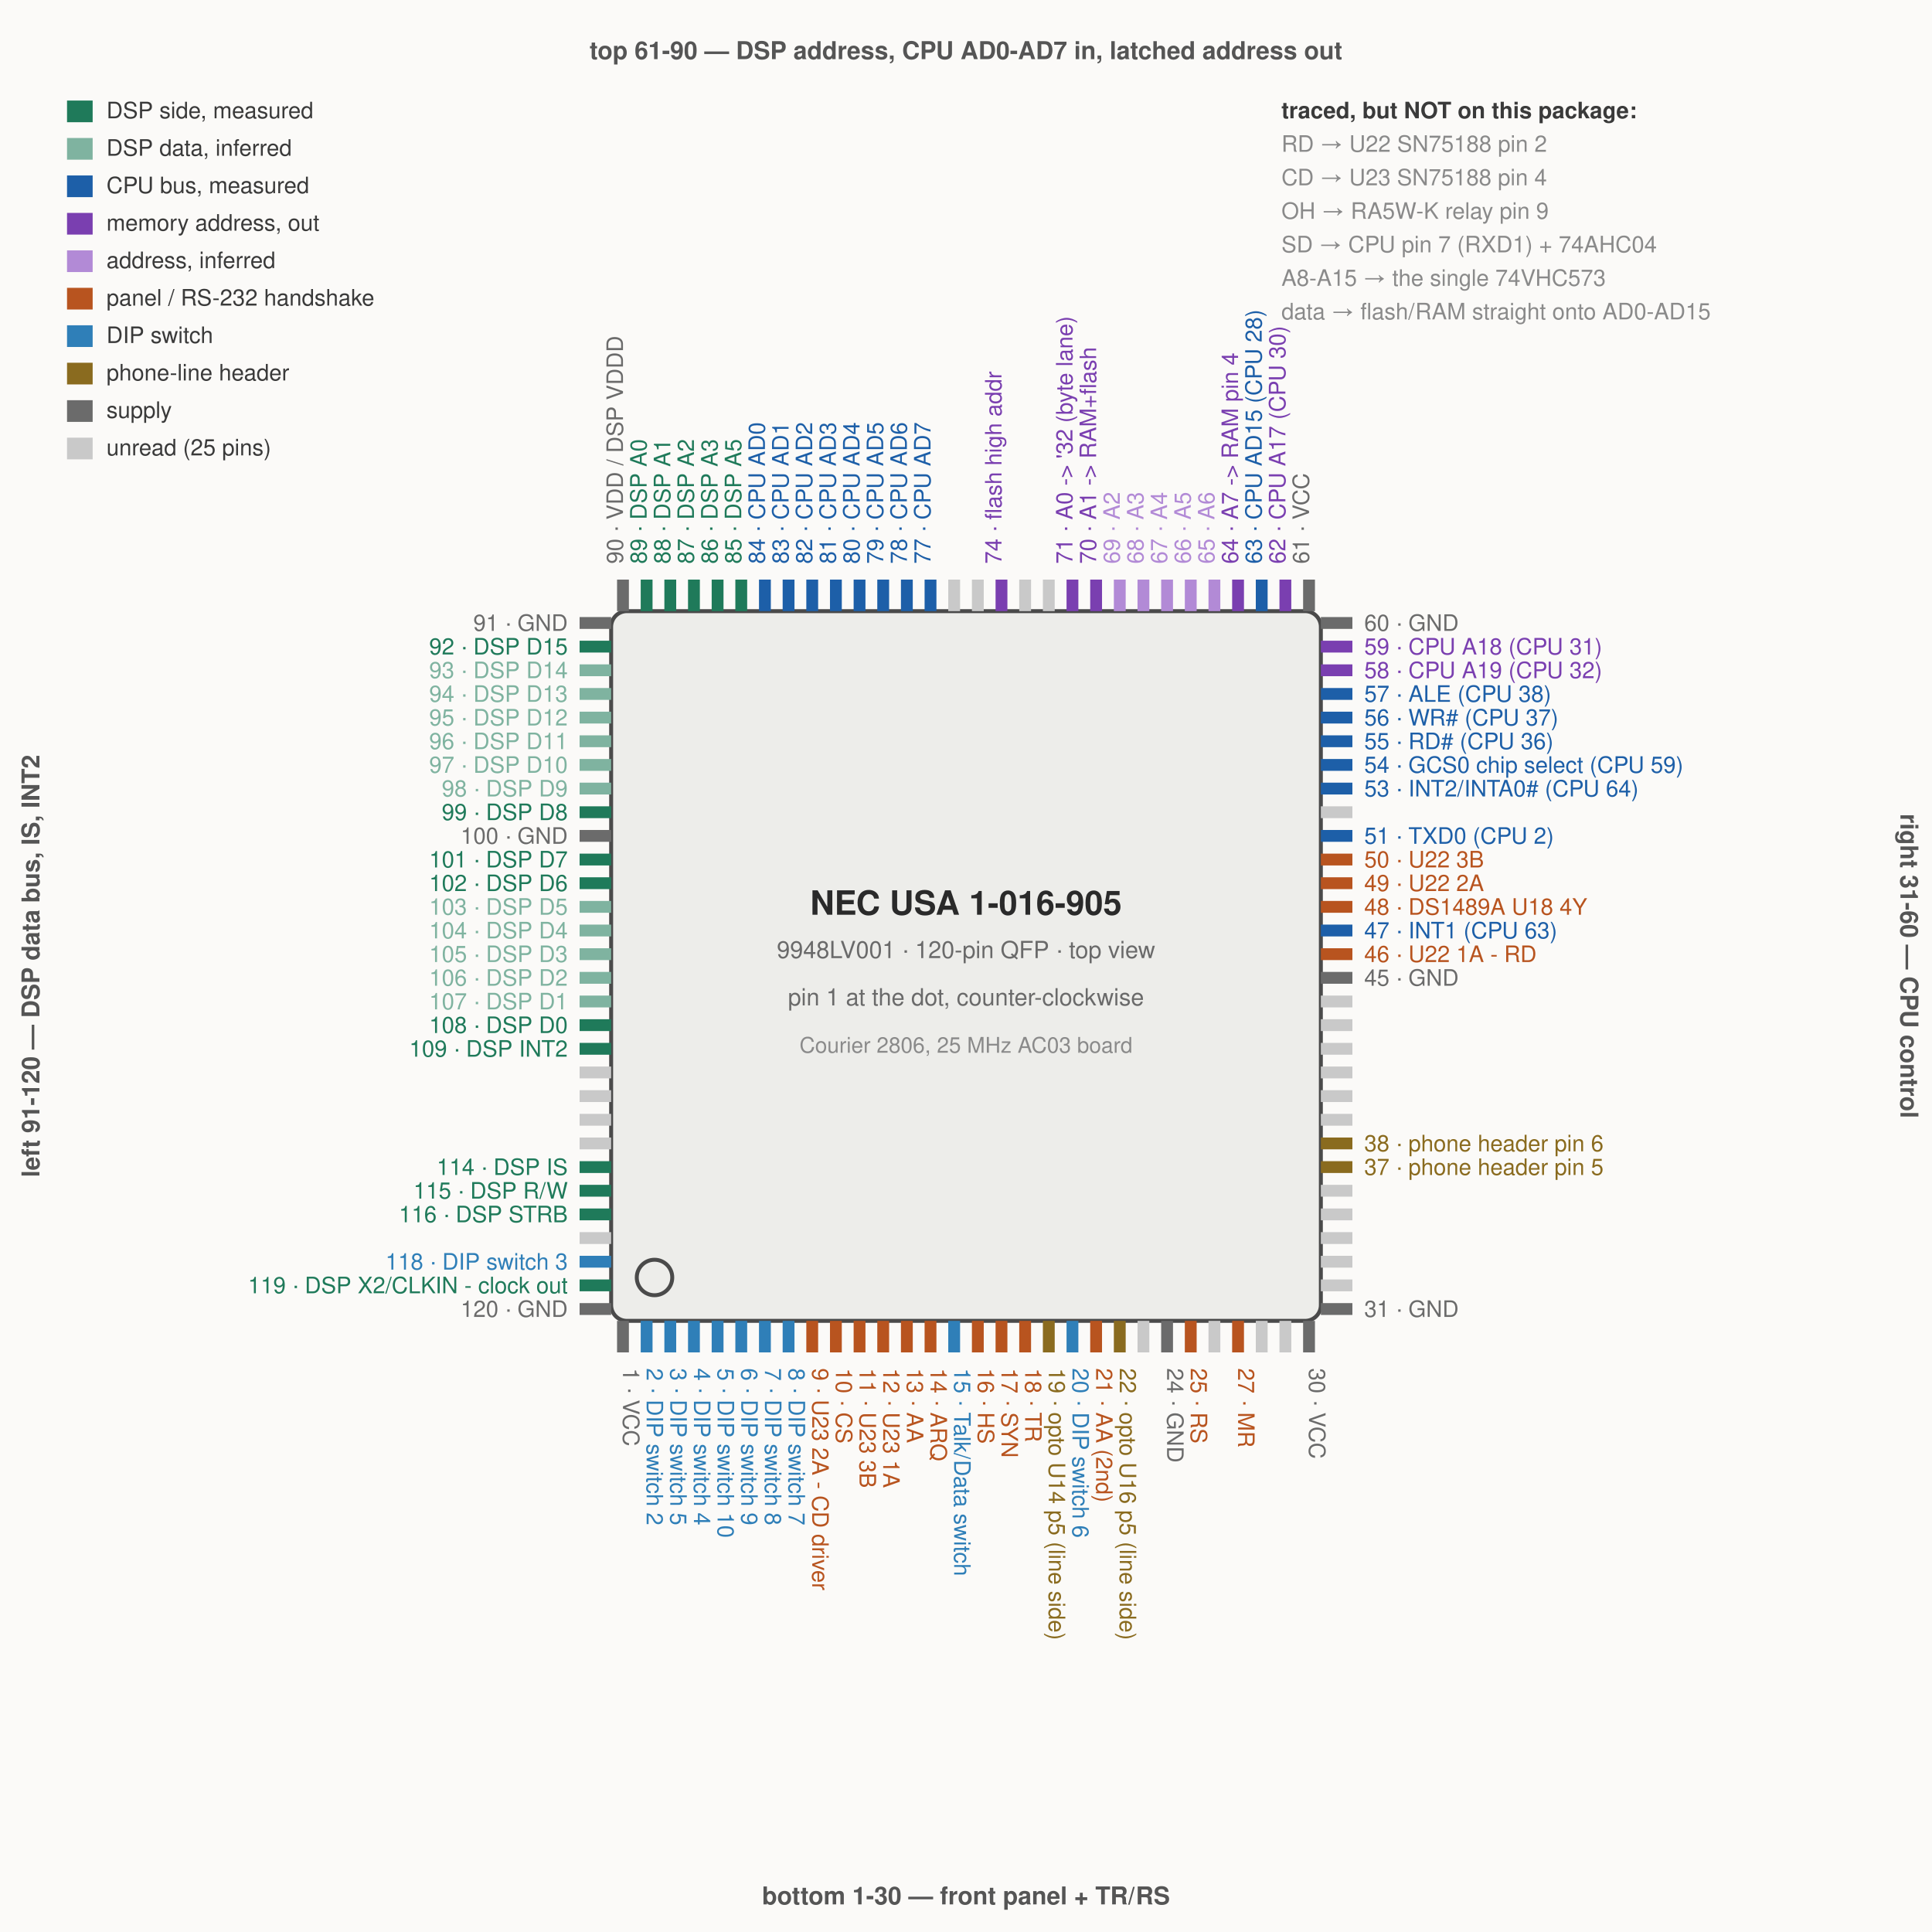
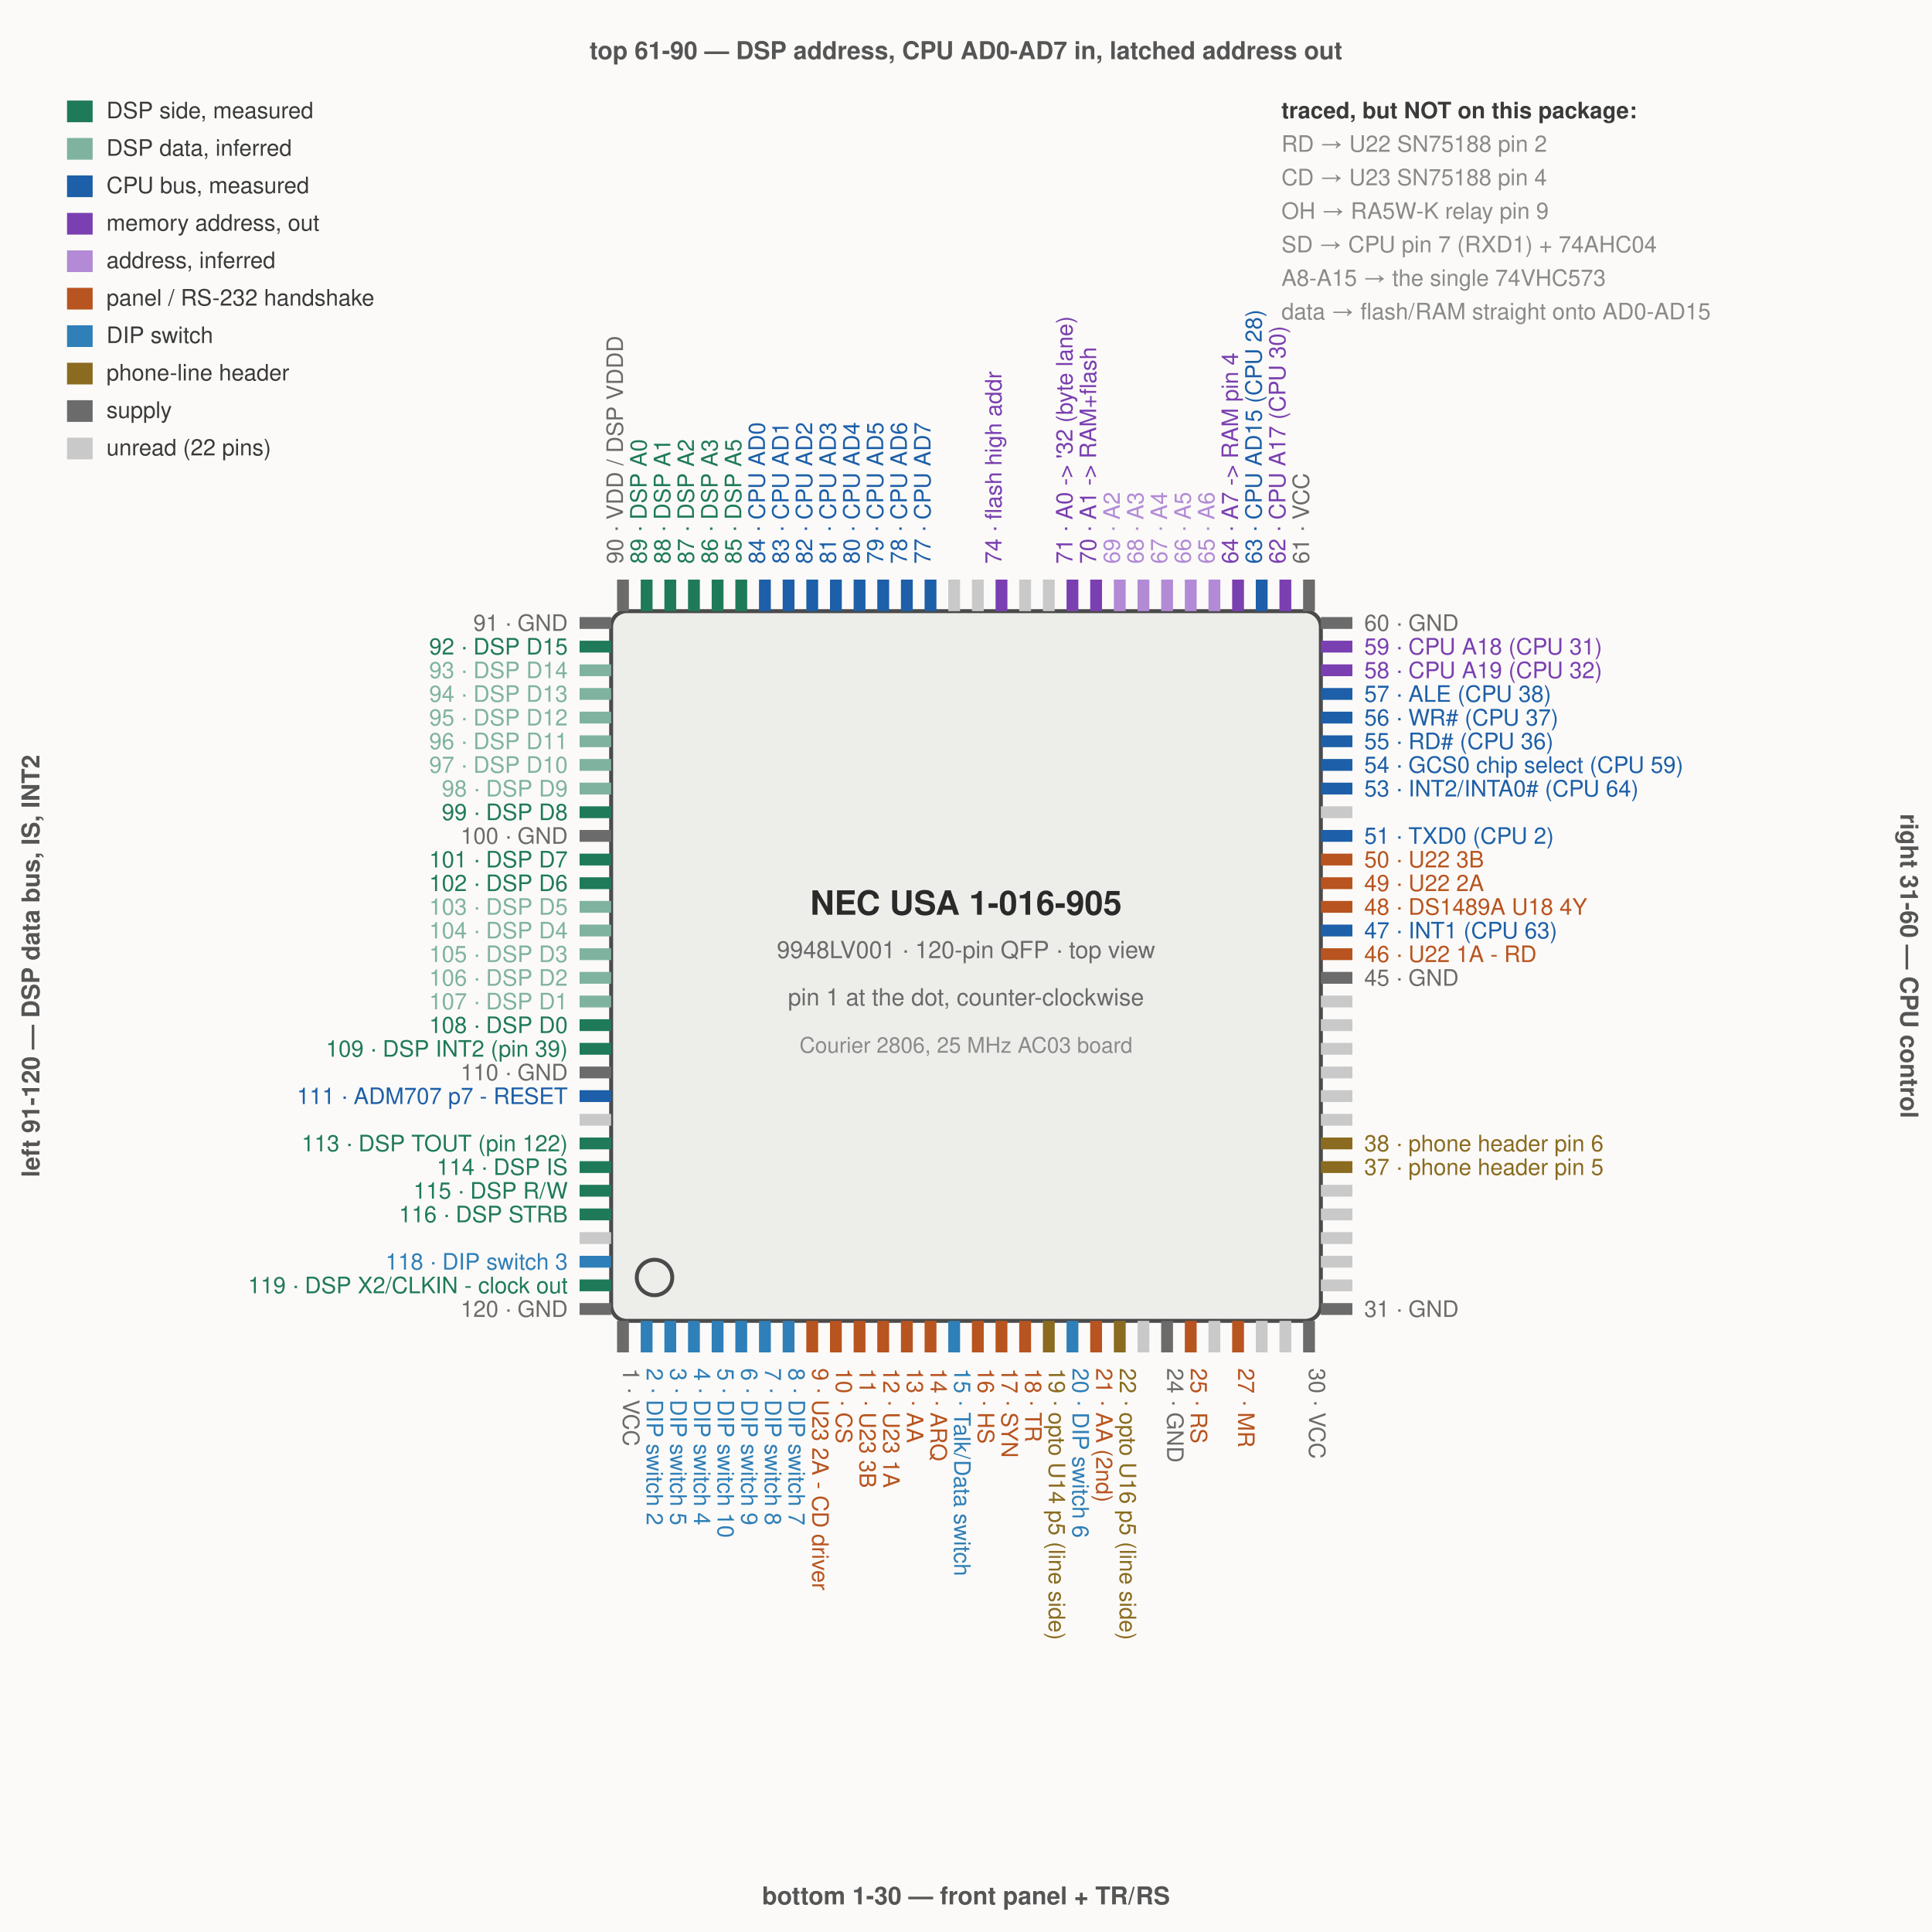
<svg xmlns="http://www.w3.org/2000/svg" viewBox="0 0 980 980" width="980" height="980" font-family="ui-sans-serif,Helvetica,Arial,sans-serif">
  <rect width="980" height="980" fill="#fbfaf8" />
  <rect x="310.0" y="310.0" width="360.0" height="360.0" rx="8" fill="#ededea" stroke="#4a4a4a" stroke-width="2" />
  <circle cx="332.0" cy="648.0" r="9" fill="none" stroke="#4a4a4a" stroke-width="2" />
  <text x="490.0" y="464.0" text-anchor="middle" font-size="17" font-weight="600" fill="#2a2a2a">NEC USA 1-016-905</text>
  <text x="490.0" y="486.0" text-anchor="middle" font-size="12" fill="#6a6a6a">9948LV001 · 120-pin QFP · top view</text>
  <text x="490.0" y="510.0" text-anchor="middle" font-size="12" fill="#6a6a6a">pin 1 at the dot, counter-clockwise</text>
  <text x="490.0" y="534.0" text-anchor="middle" font-size="11" fill="#8a8a8a">Courier 2806, 25 MHz AC03 board</text>
  <rect x="313.0" y="670.0" width="6.0" height="16.0" fill="#6b6b6b" />
  <text transform="translate(316.0,694.0) rotate(90)" font-size="11.5" fill="#6b6b6b">1 · VCC</text>
  <rect x="325.0" y="670.0" width="6.0" height="16.0" fill="#2f7fb8" />
  <text transform="translate(328.0,694.0) rotate(90)" font-size="11.5" fill="#2f7fb8">2 · DIP switch 2</text>
  <rect x="337.0" y="670.0" width="6.0" height="16.0" fill="#2f7fb8" />
  <text transform="translate(340.0,694.0) rotate(90)" font-size="11.5" fill="#2f7fb8">3 · DIP switch 5</text>
  <rect x="349.0" y="670.0" width="6.0" height="16.0" fill="#2f7fb8" />
  <text transform="translate(352.0,694.0) rotate(90)" font-size="11.5" fill="#2f7fb8">4 · DIP switch 4</text>
  <rect x="361.0" y="670.0" width="6.0" height="16.0" fill="#2f7fb8" />
  <text transform="translate(364.0,694.0) rotate(90)" font-size="11.5" fill="#2f7fb8">5 · DIP switch 10</text>
  <rect x="373.0" y="670.0" width="6.0" height="16.0" fill="#2f7fb8" />
  <text transform="translate(376.0,694.0) rotate(90)" font-size="11.5" fill="#2f7fb8">6 · DIP switch 9</text>
  <rect x="385.0" y="670.0" width="6.0" height="16.0" fill="#2f7fb8" />
  <text transform="translate(388.0,694.0) rotate(90)" font-size="11.5" fill="#2f7fb8">7 · DIP switch 8</text>
  <rect x="397.0" y="670.0" width="6.0" height="16.0" fill="#2f7fb8" />
  <text transform="translate(400.0,694.0) rotate(90)" font-size="11.5" fill="#2f7fb8">8 · DIP switch 7</text>
  <rect x="409.0" y="670.0" width="6.0" height="16.0" fill="#b8541f" />
  <text transform="translate(412.0,694.0) rotate(90)" font-size="11.5" fill="#b8541f">9 · U23 2A - CD driver</text>
  <rect x="421.0" y="670.0" width="6.0" height="16.0" fill="#b8541f" />
  <text transform="translate(424.0,694.0) rotate(90)" font-size="11.5" fill="#b8541f">10 · CS</text>
  <rect x="433.0" y="670.0" width="6.0" height="16.0" fill="#b8541f" />
  <text transform="translate(436.0,694.0) rotate(90)" font-size="11.5" fill="#b8541f">11 · U23 3B</text>
  <rect x="445.0" y="670.0" width="6.0" height="16.0" fill="#b8541f" />
  <text transform="translate(448.0,694.0) rotate(90)" font-size="11.5" fill="#b8541f">12 · U23 1A</text>
  <rect x="457.0" y="670.0" width="6.0" height="16.0" fill="#b8541f" />
  <text transform="translate(460.0,694.0) rotate(90)" font-size="11.5" fill="#b8541f">13 · AA</text>
  <rect x="469.0" y="670.0" width="6.0" height="16.0" fill="#b8541f" />
  <text transform="translate(472.0,694.0) rotate(90)" font-size="11.5" fill="#b8541f">14 · ARQ</text>
  <rect x="481.0" y="670.0" width="6.0" height="16.0" fill="#2f7fb8" />
  <text transform="translate(484.0,694.0) rotate(90)" font-size="11.5" fill="#2f7fb8">15 · Talk/Data switch</text>
  <rect x="493.0" y="670.0" width="6.0" height="16.0" fill="#b8541f" />
  <text transform="translate(496.0,694.0) rotate(90)" font-size="11.5" fill="#b8541f">16 · HS</text>
  <rect x="505.0" y="670.0" width="6.0" height="16.0" fill="#b8541f" />
  <text transform="translate(508.0,694.0) rotate(90)" font-size="11.5" fill="#b8541f">17 · SYN</text>
  <rect x="517.0" y="670.0" width="6.0" height="16.0" fill="#b8541f" />
  <text transform="translate(520.0,694.0) rotate(90)" font-size="11.5" fill="#b8541f">18 · TR</text>
  <rect x="529.0" y="670.0" width="6.0" height="16.0" fill="#8a6b1f" />
  <text transform="translate(532.0,694.0) rotate(90)" font-size="11.5" fill="#8a6b1f">19 · opto U14 p5 (line side)</text>
  <rect x="541.0" y="670.0" width="6.0" height="16.0" fill="#2f7fb8" />
  <text transform="translate(544.0,694.0) rotate(90)" font-size="11.5" fill="#2f7fb8">20 · DIP switch 6</text>
  <rect x="553.0" y="670.0" width="6.0" height="16.0" fill="#b8541f" />
  <text transform="translate(556.0,694.0) rotate(90)" font-size="11.5" fill="#b8541f">21 · AA (2nd)</text>
  <rect x="565.0" y="670.0" width="6.0" height="16.0" fill="#8a6b1f" />
  <text transform="translate(568.0,694.0) rotate(90)" font-size="11.5" fill="#8a6b1f">22 · opto U16 p5 (line side)</text>
  <rect x="577.0" y="670.0" width="6.0" height="16.0" fill="#c9c9c9" />
  <rect x="589.0" y="670.0" width="6.0" height="16.0" fill="#6b6b6b" />
  <text transform="translate(592.0,694.0) rotate(90)" font-size="11.5" fill="#6b6b6b">24 · GND</text>
  <rect x="601.0" y="670.0" width="6.0" height="16.0" fill="#b8541f" />
  <text transform="translate(604.0,694.0) rotate(90)" font-size="11.5" fill="#b8541f">25 · RS</text>
  <rect x="613.0" y="670.0" width="6.0" height="16.0" fill="#c9c9c9" />
  <rect x="625.0" y="670.0" width="6.0" height="16.0" fill="#b8541f" />
  <text transform="translate(628.0,694.0) rotate(90)" font-size="11.5" fill="#b8541f">27 · MR</text>
  <rect x="637.0" y="670.0" width="6.0" height="16.0" fill="#c9c9c9" />
  <rect x="649.0" y="670.0" width="6.0" height="16.0" fill="#c9c9c9" />
  <rect x="661.0" y="670.0" width="6.0" height="16.0" fill="#6b6b6b" />
  <text transform="translate(664.0,694.0) rotate(90)" font-size="11.5" fill="#6b6b6b">30 · VCC</text>
  <rect x="670.0" y="661.0" width="16.0" height="6.0" fill="#6b6b6b" />
  <text x="692.0" y="668.0" font-size="11.5" fill="#6b6b6b">31 · GND</text>
  <rect x="670.0" y="649.0" width="16.0" height="6.0" fill="#c9c9c9" />
  <rect x="670.0" y="637.0" width="16.0" height="6.0" fill="#c9c9c9" />
  <rect x="670.0" y="625.0" width="16.0" height="6.0" fill="#c9c9c9" />
  <rect x="670.0" y="613.0" width="16.0" height="6.0" fill="#c9c9c9" />
  <rect x="670.0" y="601.0" width="16.0" height="6.0" fill="#c9c9c9" />
  <rect x="670.0" y="589.0" width="16.0" height="6.0" fill="#8a6b1f" />
  <text x="692.0" y="596.0" font-size="11.5" fill="#8a6b1f">37 · phone header pin 5</text>
  <rect x="670.0" y="577.0" width="16.0" height="6.0" fill="#8a6b1f" />
  <text x="692.0" y="584.0" font-size="11.5" fill="#8a6b1f">38 · phone header pin 6</text>
  <rect x="670.0" y="565.0" width="16.0" height="6.0" fill="#c9c9c9" />
  <rect x="670.0" y="553.0" width="16.0" height="6.0" fill="#c9c9c9" />
  <rect x="670.0" y="541.0" width="16.0" height="6.0" fill="#c9c9c9" />
  <rect x="670.0" y="529.0" width="16.0" height="6.0" fill="#c9c9c9" />
  <rect x="670.0" y="517.0" width="16.0" height="6.0" fill="#c9c9c9" />
  <rect x="670.0" y="505.0" width="16.0" height="6.0" fill="#c9c9c9" />
  <rect x="670.0" y="493.0" width="16.0" height="6.0" fill="#6b6b6b" />
  <text x="692.0" y="500.0" font-size="11.5" fill="#6b6b6b">45 · GND</text>
  <rect x="670.0" y="481.0" width="16.0" height="6.0" fill="#b8541f" />
  <text x="692.0" y="488.0" font-size="11.5" fill="#b8541f">46 · U22 1A - RD</text>
  <rect x="670.0" y="469.0" width="16.0" height="6.0" fill="#1d5fa8" />
  <text x="692.0" y="476.0" font-size="11.5" fill="#1d5fa8">47 · INT1 (CPU 63)</text>
  <rect x="670.0" y="457.0" width="16.0" height="6.0" fill="#b8541f" />
  <text x="692.0" y="464.0" font-size="11.5" fill="#b8541f">48 · DS1489A U18 4Y</text>
  <rect x="670.0" y="445.0" width="16.0" height="6.0" fill="#b8541f" />
  <text x="692.0" y="452.0" font-size="11.5" fill="#b8541f">49 · U22 2A</text>
  <rect x="670.0" y="433.0" width="16.0" height="6.0" fill="#b8541f" />
  <text x="692.0" y="440.0" font-size="11.5" fill="#b8541f">50 · U22 3B</text>
  <rect x="670.0" y="421.0" width="16.0" height="6.0" fill="#1d5fa8" />
  <text x="692.0" y="428.0" font-size="11.5" fill="#1d5fa8">51 · TXD0 (CPU 2)</text>
  <rect x="670.0" y="409.0" width="16.0" height="6.0" fill="#c9c9c9" />
  <rect x="670.0" y="397.0" width="16.0" height="6.0" fill="#1d5fa8" />
  <text x="692.0" y="404.0" font-size="11.5" fill="#1d5fa8">53 · INT2/INTA0# (CPU 64)</text>
  <rect x="670.0" y="385.0" width="16.0" height="6.0" fill="#1d5fa8" />
  <text x="692.0" y="392.0" font-size="11.5" fill="#1d5fa8">54 · GCS0 chip select (CPU 59)</text>
  <rect x="670.0" y="373.0" width="16.0" height="6.0" fill="#1d5fa8" />
  <text x="692.0" y="380.0" font-size="11.5" fill="#1d5fa8">55 · RD#  (CPU 36)</text>
  <rect x="670.0" y="361.0" width="16.0" height="6.0" fill="#1d5fa8" />
  <text x="692.0" y="368.0" font-size="11.5" fill="#1d5fa8">56 · WR#  (CPU 37)</text>
  <rect x="670.0" y="349.0" width="16.0" height="6.0" fill="#1d5fa8" />
  <text x="692.0" y="356.0" font-size="11.5" fill="#1d5fa8">57 · ALE  (CPU 38)</text>
  <rect x="670.0" y="337.0" width="16.0" height="6.0" fill="#7a3fb0" />
  <text x="692.0" y="344.0" font-size="11.5" fill="#7a3fb0">58 · CPU A19 (CPU 32)</text>
  <rect x="670.0" y="325.0" width="16.0" height="6.0" fill="#7a3fb0" />
  <text x="692.0" y="332.0" font-size="11.5" fill="#7a3fb0">59 · CPU A18 (CPU 31)</text>
  <rect x="670.0" y="313.0" width="16.0" height="6.0" fill="#6b6b6b" />
  <text x="692.0" y="320.0" font-size="11.5" fill="#6b6b6b">60 · GND</text>
  <rect x="661.0" y="294.0" width="6.0" height="16.0" fill="#6b6b6b" />
  <text transform="translate(664.0,286.0) rotate(-90)" font-size="11.5" fill="#6b6b6b">61 · VCC</text>
  <rect x="649.0" y="294.0" width="6.0" height="16.0" fill="#7a3fb0" />
  <text transform="translate(652.0,286.0) rotate(-90)" font-size="11.5" fill="#7a3fb0">62 · CPU A17 (CPU 30)</text>
  <rect x="637.0" y="294.0" width="6.0" height="16.0" fill="#1d5fa8" />
  <text transform="translate(640.0,286.0) rotate(-90)" font-size="11.5" fill="#1d5fa8">63 · CPU AD15 (CPU 28)</text>
  <rect x="625.0" y="294.0" width="6.0" height="16.0" fill="#7a3fb0" />
  <text transform="translate(628.0,286.0) rotate(-90)" font-size="11.5" fill="#7a3fb0">64 · A7 -&gt; RAM pin 4</text>
  <rect x="613.0" y="294.0" width="6.0" height="16.0" fill="#b28ad6" />
  <text transform="translate(616.0,286.0) rotate(-90)" font-size="11.5" fill="#b28ad6">65 · A6</text>
  <rect x="601.0" y="294.0" width="6.0" height="16.0" fill="#b28ad6" />
  <text transform="translate(604.0,286.0) rotate(-90)" font-size="11.5" fill="#b28ad6">66 · A5</text>
  <rect x="589.0" y="294.0" width="6.0" height="16.0" fill="#b28ad6" />
  <text transform="translate(592.0,286.0) rotate(-90)" font-size="11.5" fill="#b28ad6">67 · A4</text>
  <rect x="577.0" y="294.0" width="6.0" height="16.0" fill="#b28ad6" />
  <text transform="translate(580.0,286.0) rotate(-90)" font-size="11.5" fill="#b28ad6">68 · A3</text>
  <rect x="565.0" y="294.0" width="6.0" height="16.0" fill="#b28ad6" />
  <text transform="translate(568.0,286.0) rotate(-90)" font-size="11.5" fill="#b28ad6">69 · A2</text>
  <rect x="553.0" y="294.0" width="6.0" height="16.0" fill="#7a3fb0" />
  <text transform="translate(556.0,286.0) rotate(-90)" font-size="11.5" fill="#7a3fb0">70 · A1 -&gt; RAM+flash</text>
  <rect x="541.0" y="294.0" width="6.0" height="16.0" fill="#7a3fb0" />
  <text transform="translate(544.0,286.0) rotate(-90)" font-size="11.5" fill="#7a3fb0">71 · A0 -&gt; '32 (byte lane)</text>
  <rect x="529.0" y="294.0" width="6.0" height="16.0" fill="#c9c9c9" />
  <rect x="517.0" y="294.0" width="6.0" height="16.0" fill="#c9c9c9" />
  <rect x="505.0" y="294.0" width="6.0" height="16.0" fill="#7a3fb0" />
  <text transform="translate(508.0,286.0) rotate(-90)" font-size="11.5" fill="#7a3fb0">74 · flash high addr</text>
  <rect x="493.0" y="294.0" width="6.0" height="16.0" fill="#c9c9c9" />
  <rect x="481.0" y="294.0" width="6.0" height="16.0" fill="#c9c9c9" />
  <rect x="469.0" y="294.0" width="6.0" height="16.0" fill="#1d5fa8" />
  <text transform="translate(472.0,286.0) rotate(-90)" font-size="11.5" fill="#1d5fa8">77 · CPU AD7</text>
  <rect x="457.0" y="294.0" width="6.0" height="16.0" fill="#1d5fa8" />
  <text transform="translate(460.0,286.0) rotate(-90)" font-size="11.5" fill="#1d5fa8">78 · CPU AD6</text>
  <rect x="445.0" y="294.0" width="6.0" height="16.0" fill="#1d5fa8" />
  <text transform="translate(448.0,286.0) rotate(-90)" font-size="11.5" fill="#1d5fa8">79 · CPU AD5</text>
  <rect x="433.0" y="294.0" width="6.0" height="16.0" fill="#1d5fa8" />
  <text transform="translate(436.0,286.0) rotate(-90)" font-size="11.5" fill="#1d5fa8">80 · CPU AD4</text>
  <rect x="421.0" y="294.0" width="6.0" height="16.0" fill="#1d5fa8" />
  <text transform="translate(424.0,286.0) rotate(-90)" font-size="11.5" fill="#1d5fa8">81 · CPU AD3</text>
  <rect x="409.0" y="294.0" width="6.0" height="16.0" fill="#1d5fa8" />
  <text transform="translate(412.0,286.0) rotate(-90)" font-size="11.5" fill="#1d5fa8">82 · CPU AD2</text>
  <rect x="397.0" y="294.0" width="6.0" height="16.0" fill="#1d5fa8" />
  <text transform="translate(400.0,286.0) rotate(-90)" font-size="11.5" fill="#1d5fa8">83 · CPU AD1</text>
  <rect x="385.0" y="294.0" width="6.0" height="16.0" fill="#1d5fa8" />
  <text transform="translate(388.0,286.0) rotate(-90)" font-size="11.5" fill="#1d5fa8">84 · CPU AD0</text>
  <rect x="373.0" y="294.0" width="6.0" height="16.0" fill="#1f7a5a" />
  <text transform="translate(376.0,286.0) rotate(-90)" font-size="11.5" fill="#1f7a5a">85 · DSP A5</text>
  <rect x="361.0" y="294.0" width="6.0" height="16.0" fill="#1f7a5a" />
  <text transform="translate(364.0,286.0) rotate(-90)" font-size="11.5" fill="#1f7a5a">86 · DSP A3</text>
  <rect x="349.0" y="294.0" width="6.0" height="16.0" fill="#1f7a5a" />
  <text transform="translate(352.0,286.0) rotate(-90)" font-size="11.5" fill="#1f7a5a">87 · DSP A2</text>
  <rect x="337.0" y="294.0" width="6.0" height="16.0" fill="#1f7a5a" />
  <text transform="translate(340.0,286.0) rotate(-90)" font-size="11.5" fill="#1f7a5a">88 · DSP A1</text>
  <rect x="325.0" y="294.0" width="6.0" height="16.0" fill="#1f7a5a" />
  <text transform="translate(328.0,286.0) rotate(-90)" font-size="11.5" fill="#1f7a5a">89 · DSP A0</text>
  <rect x="313.0" y="294.0" width="6.0" height="16.0" fill="#6b6b6b" />
  <text transform="translate(316.0,286.0) rotate(-90)" font-size="11.5" fill="#6b6b6b">90 · VDD / DSP VDDD</text>
  <rect x="294.0" y="313.0" width="16.0" height="6.0" fill="#6b6b6b" />
  <text x="288.0" y="320.0" text-anchor="end" font-size="11.5" fill="#6b6b6b">91 · GND</text>
  <rect x="294.0" y="325.0" width="16.0" height="6.0" fill="#1f7a5a" />
  <text x="288.0" y="332.0" text-anchor="end" font-size="11.5" fill="#1f7a5a">92 · DSP D15</text>
  <rect x="294.0" y="337.0" width="16.0" height="6.0" fill="#7fb3a0" />
  <text x="288.0" y="344.0" text-anchor="end" font-size="11.5" fill="#7fb3a0">93 · DSP D14</text>
  <rect x="294.0" y="349.0" width="16.0" height="6.0" fill="#7fb3a0" />
  <text x="288.0" y="356.0" text-anchor="end" font-size="11.5" fill="#7fb3a0">94 · DSP D13</text>
  <rect x="294.0" y="361.0" width="16.0" height="6.0" fill="#7fb3a0" />
  <text x="288.0" y="368.0" text-anchor="end" font-size="11.5" fill="#7fb3a0">95 · DSP D12</text>
  <rect x="294.0" y="373.0" width="16.0" height="6.0" fill="#7fb3a0" />
  <text x="288.0" y="380.0" text-anchor="end" font-size="11.5" fill="#7fb3a0">96 · DSP D11</text>
  <rect x="294.0" y="385.0" width="16.0" height="6.0" fill="#7fb3a0" />
  <text x="288.0" y="392.0" text-anchor="end" font-size="11.5" fill="#7fb3a0">97 · DSP D10</text>
  <rect x="294.0" y="397.0" width="16.0" height="6.0" fill="#7fb3a0" />
  <text x="288.0" y="404.0" text-anchor="end" font-size="11.5" fill="#7fb3a0">98 · DSP D9</text>
  <rect x="294.0" y="409.0" width="16.0" height="6.0" fill="#1f7a5a" />
  <text x="288.0" y="416.0" text-anchor="end" font-size="11.5" fill="#1f7a5a">99 · DSP D8</text>
  <rect x="294.0" y="421.0" width="16.0" height="6.0" fill="#6b6b6b" />
  <text x="288.0" y="428.0" text-anchor="end" font-size="11.5" fill="#6b6b6b">100 · GND</text>
  <rect x="294.0" y="433.0" width="16.0" height="6.0" fill="#1f7a5a" />
  <text x="288.0" y="440.0" text-anchor="end" font-size="11.5" fill="#1f7a5a">101 · DSP D7</text>
  <rect x="294.0" y="445.0" width="16.0" height="6.0" fill="#1f7a5a" />
  <text x="288.0" y="452.0" text-anchor="end" font-size="11.5" fill="#1f7a5a">102 · DSP D6</text>
  <rect x="294.0" y="457.0" width="16.0" height="6.0" fill="#7fb3a0" />
  <text x="288.0" y="464.0" text-anchor="end" font-size="11.5" fill="#7fb3a0">103 · DSP D5</text>
  <rect x="294.0" y="469.0" width="16.0" height="6.0" fill="#7fb3a0" />
  <text x="288.0" y="476.0" text-anchor="end" font-size="11.5" fill="#7fb3a0">104 · DSP D4</text>
  <rect x="294.0" y="481.0" width="16.0" height="6.0" fill="#7fb3a0" />
  <text x="288.0" y="488.0" text-anchor="end" font-size="11.5" fill="#7fb3a0">105 · DSP D3</text>
  <rect x="294.0" y="493.0" width="16.0" height="6.0" fill="#7fb3a0" />
  <text x="288.0" y="500.0" text-anchor="end" font-size="11.5" fill="#7fb3a0">106 · DSP D2</text>
  <rect x="294.0" y="505.0" width="16.0" height="6.0" fill="#7fb3a0" />
  <text x="288.0" y="512.0" text-anchor="end" font-size="11.5" fill="#7fb3a0">107 · DSP D1</text>
  <rect x="294.0" y="517.0" width="16.0" height="6.0" fill="#1f7a5a" />
  <text x="288.0" y="524.0" text-anchor="end" font-size="11.5" fill="#1f7a5a">108 · DSP D0</text>
  <rect x="294.0" y="529.0" width="16.0" height="6.0" fill="#1f7a5a" />
-   <text x="288.0" y="536.0" text-anchor="end" font-size="11.5" fill="#1f7a5a">109 · DSP INT2</text>
-   <rect x="294.0" y="541.0" width="16.0" height="6.0" fill="#c9c9c9" />
-   <rect x="294.0" y="553.0" width="16.0" height="6.0" fill="#c9c9c9" />
+   <text x="288.0" y="536.0" text-anchor="end" font-size="11.5" fill="#1f7a5a">109 · DSP INT2 (pin 39)</text>
+   <rect x="294.0" y="541.0" width="16.0" height="6.0" fill="#6b6b6b" />
+   <text x="288.0" y="548.0" text-anchor="end" font-size="11.5" fill="#6b6b6b">110 · GND</text>
+   <rect x="294.0" y="553.0" width="16.0" height="6.0" fill="#1d5fa8" />
+   <text x="288.0" y="560.0" text-anchor="end" font-size="11.5" fill="#1d5fa8">111 · ADM707 p7 - RESET</text>
  <rect x="294.0" y="565.0" width="16.0" height="6.0" fill="#c9c9c9" />
-   <rect x="294.0" y="577.0" width="16.0" height="6.0" fill="#c9c9c9" />
+   <rect x="294.0" y="577.0" width="16.0" height="6.0" fill="#1f7a5a" />
+   <text x="288.0" y="584.0" text-anchor="end" font-size="11.5" fill="#1f7a5a">113 · DSP TOUT (pin 122)</text>
  <rect x="294.0" y="589.0" width="16.0" height="6.0" fill="#1f7a5a" />
  <text x="288.0" y="596.0" text-anchor="end" font-size="11.5" fill="#1f7a5a">114 · DSP IS</text>
  <rect x="294.0" y="601.0" width="16.0" height="6.0" fill="#1f7a5a" />
  <text x="288.0" y="608.0" text-anchor="end" font-size="11.5" fill="#1f7a5a">115 · DSP R/W</text>
  <rect x="294.0" y="613.0" width="16.0" height="6.0" fill="#1f7a5a" />
  <text x="288.0" y="620.0" text-anchor="end" font-size="11.5" fill="#1f7a5a">116 · DSP STRB</text>
  <rect x="294.0" y="625.0" width="16.0" height="6.0" fill="#c9c9c9" />
  <rect x="294.0" y="637.0" width="16.0" height="6.0" fill="#2f7fb8" />
  <text x="288.0" y="644.0" text-anchor="end" font-size="11.5" fill="#2f7fb8">118 · DIP switch 3</text>
  <rect x="294.0" y="649.0" width="16.0" height="6.0" fill="#1f7a5a" />
  <text x="288.0" y="656.0" text-anchor="end" font-size="11.5" fill="#1f7a5a">119 · DSP X2/CLKIN - clock out</text>
  <rect x="294.0" y="661.0" width="16.0" height="6.0" fill="#6b6b6b" />
  <text x="288.0" y="668.0" text-anchor="end" font-size="11.5" fill="#6b6b6b">120 · GND</text>
  <text x="490.0" y="30" text-anchor="middle" font-size="12.5" font-weight="600" fill="#555">top 61-90 — DSP address, CPU AD0-AD7 in, latched address out</text>
  <text x="490.0" y="966" text-anchor="middle" font-size="12.5" font-weight="600" fill="#555">bottom 1-30 — front panel + TR/RS</text>
  <text transform="translate(20,490.0) rotate(-90)" text-anchor="middle" font-size="12.5" font-weight="600" fill="#555">left 91-120 — DSP data bus, IS, INT2</text>
  <text transform="translate(964,490.0) rotate(90)" text-anchor="middle" font-size="12.5" font-weight="600" fill="#555">right 31-60 — CPU control</text>
  <rect x="34" y="51" width="13" height="11" fill="#1f7a5a" />
  <text x="54" y="60" font-size="11.5" fill="#3a3a3a">DSP side, measured</text>
  <rect x="34" y="70" width="13" height="11" fill="#7fb3a0" />
  <text x="54" y="79" font-size="11.5" fill="#3a3a3a">DSP data, inferred</text>
  <rect x="34" y="89" width="13" height="11" fill="#1d5fa8" />
  <text x="54" y="98" font-size="11.5" fill="#3a3a3a">CPU bus, measured</text>
  <rect x="34" y="108" width="13" height="11" fill="#7a3fb0" />
  <text x="54" y="117" font-size="11.5" fill="#3a3a3a">memory address, out</text>
  <rect x="34" y="127" width="13" height="11" fill="#b28ad6" />
  <text x="54" y="136" font-size="11.5" fill="#3a3a3a">address, inferred</text>
  <rect x="34" y="146" width="13" height="11" fill="#b8541f" />
  <text x="54" y="155" font-size="11.5" fill="#3a3a3a">panel / RS-232 handshake</text>
  <rect x="34" y="165" width="13" height="11" fill="#2f7fb8" />
  <text x="54" y="174" font-size="11.5" fill="#3a3a3a">DIP switch</text>
  <rect x="34" y="184" width="13" height="11" fill="#8a6b1f" />
  <text x="54" y="193" font-size="11.5" fill="#3a3a3a">phone-line header</text>
  <rect x="34" y="203" width="13" height="11" fill="#6b6b6b" />
  <text x="54" y="212" font-size="11.5" fill="#3a3a3a">supply</text>
  <rect x="34" y="222" width="13" height="11" fill="#c9c9c9" />
-   <text x="54" y="231" font-size="11.5" fill="#3a3a3a">unread (25 pins)</text>
+   <text x="54" y="231" font-size="11.5" fill="#3a3a3a">unread (22 pins)</text>
  <text x="650" y="60" font-size="11.5" font-weight="600" fill="#3a3a3a">traced, but NOT on this package:</text>
  <text x="650" y="77" font-size="11.5" fill="#8a8a8a">RD → U22 SN75188 pin 2</text>
  <text x="650" y="94" font-size="11.5" fill="#8a8a8a">CD → U23 SN75188 pin 4</text>
  <text x="650" y="111" font-size="11.5" fill="#8a8a8a">OH → RA5W-K relay pin 9</text>
  <text x="650" y="128" font-size="11.5" fill="#8a8a8a">SD → CPU pin 7 (RXD1) + 74AHC04</text>
  <text x="650" y="145" font-size="11.5" fill="#8a8a8a">A8-A15 → the single 74VHC573</text>
  <text x="650" y="162" font-size="11.5" fill="#8a8a8a">data → flash/RAM straight onto AD0-AD15</text>
</svg>
